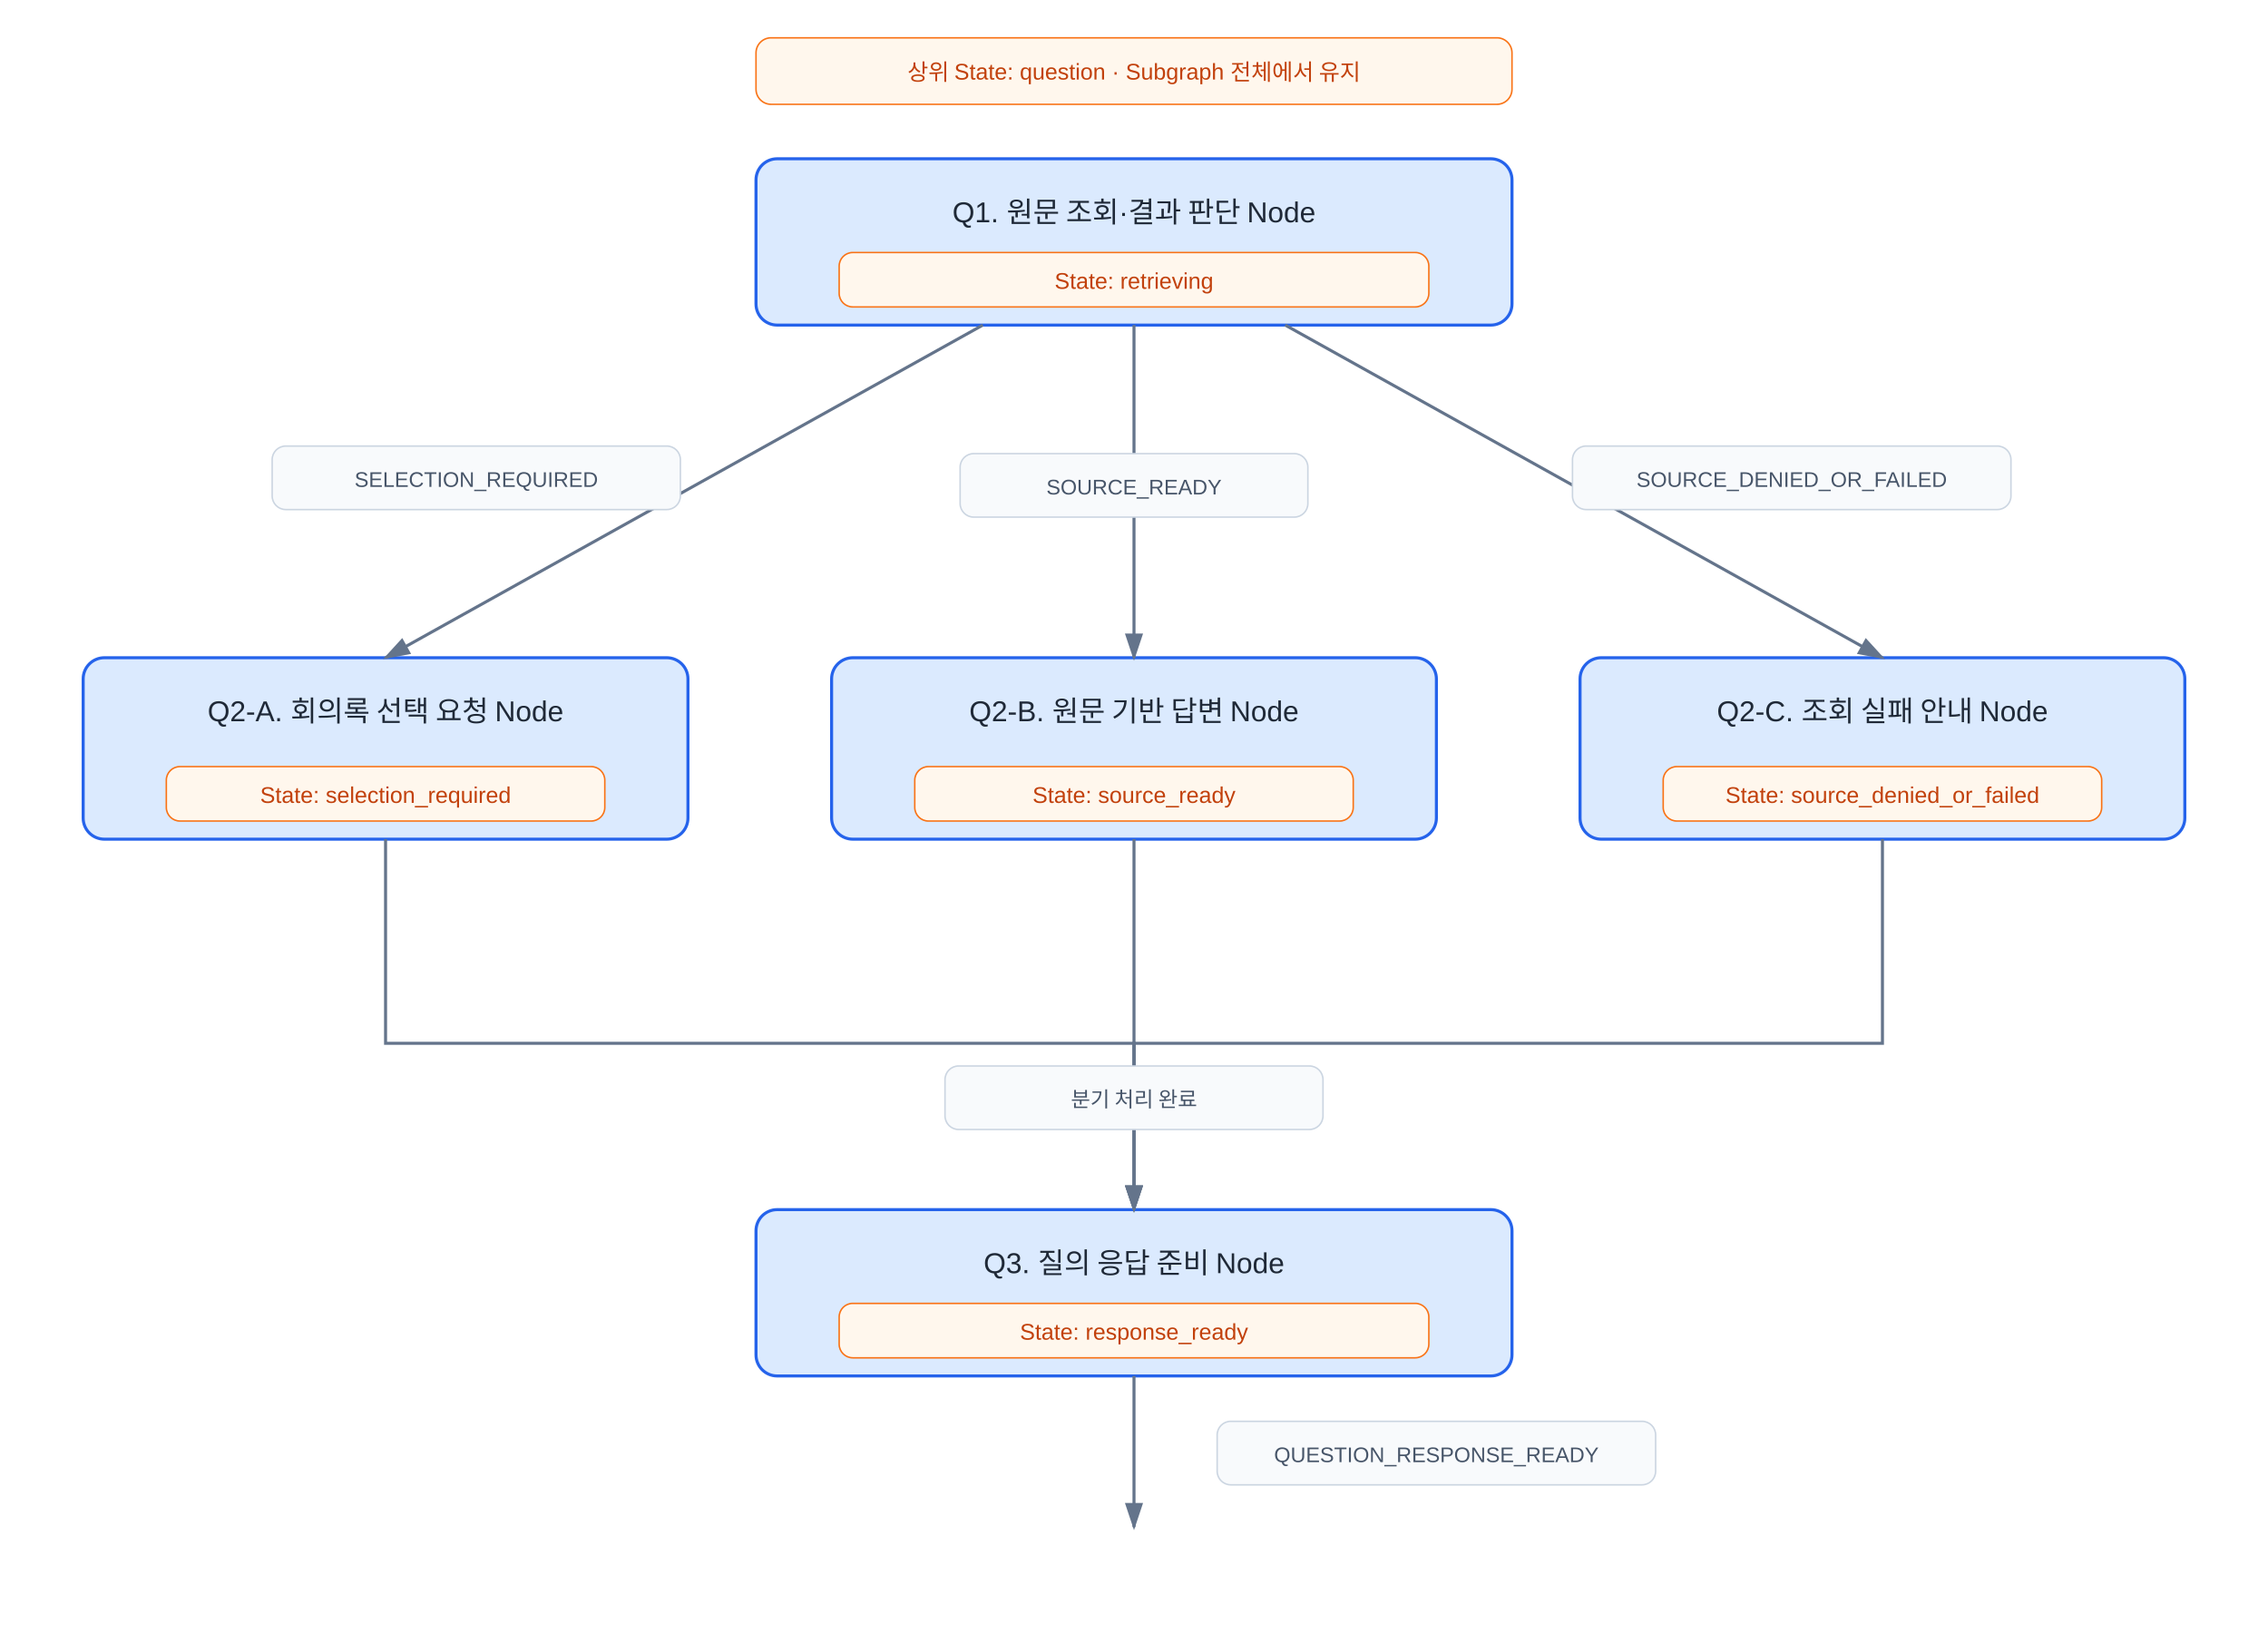
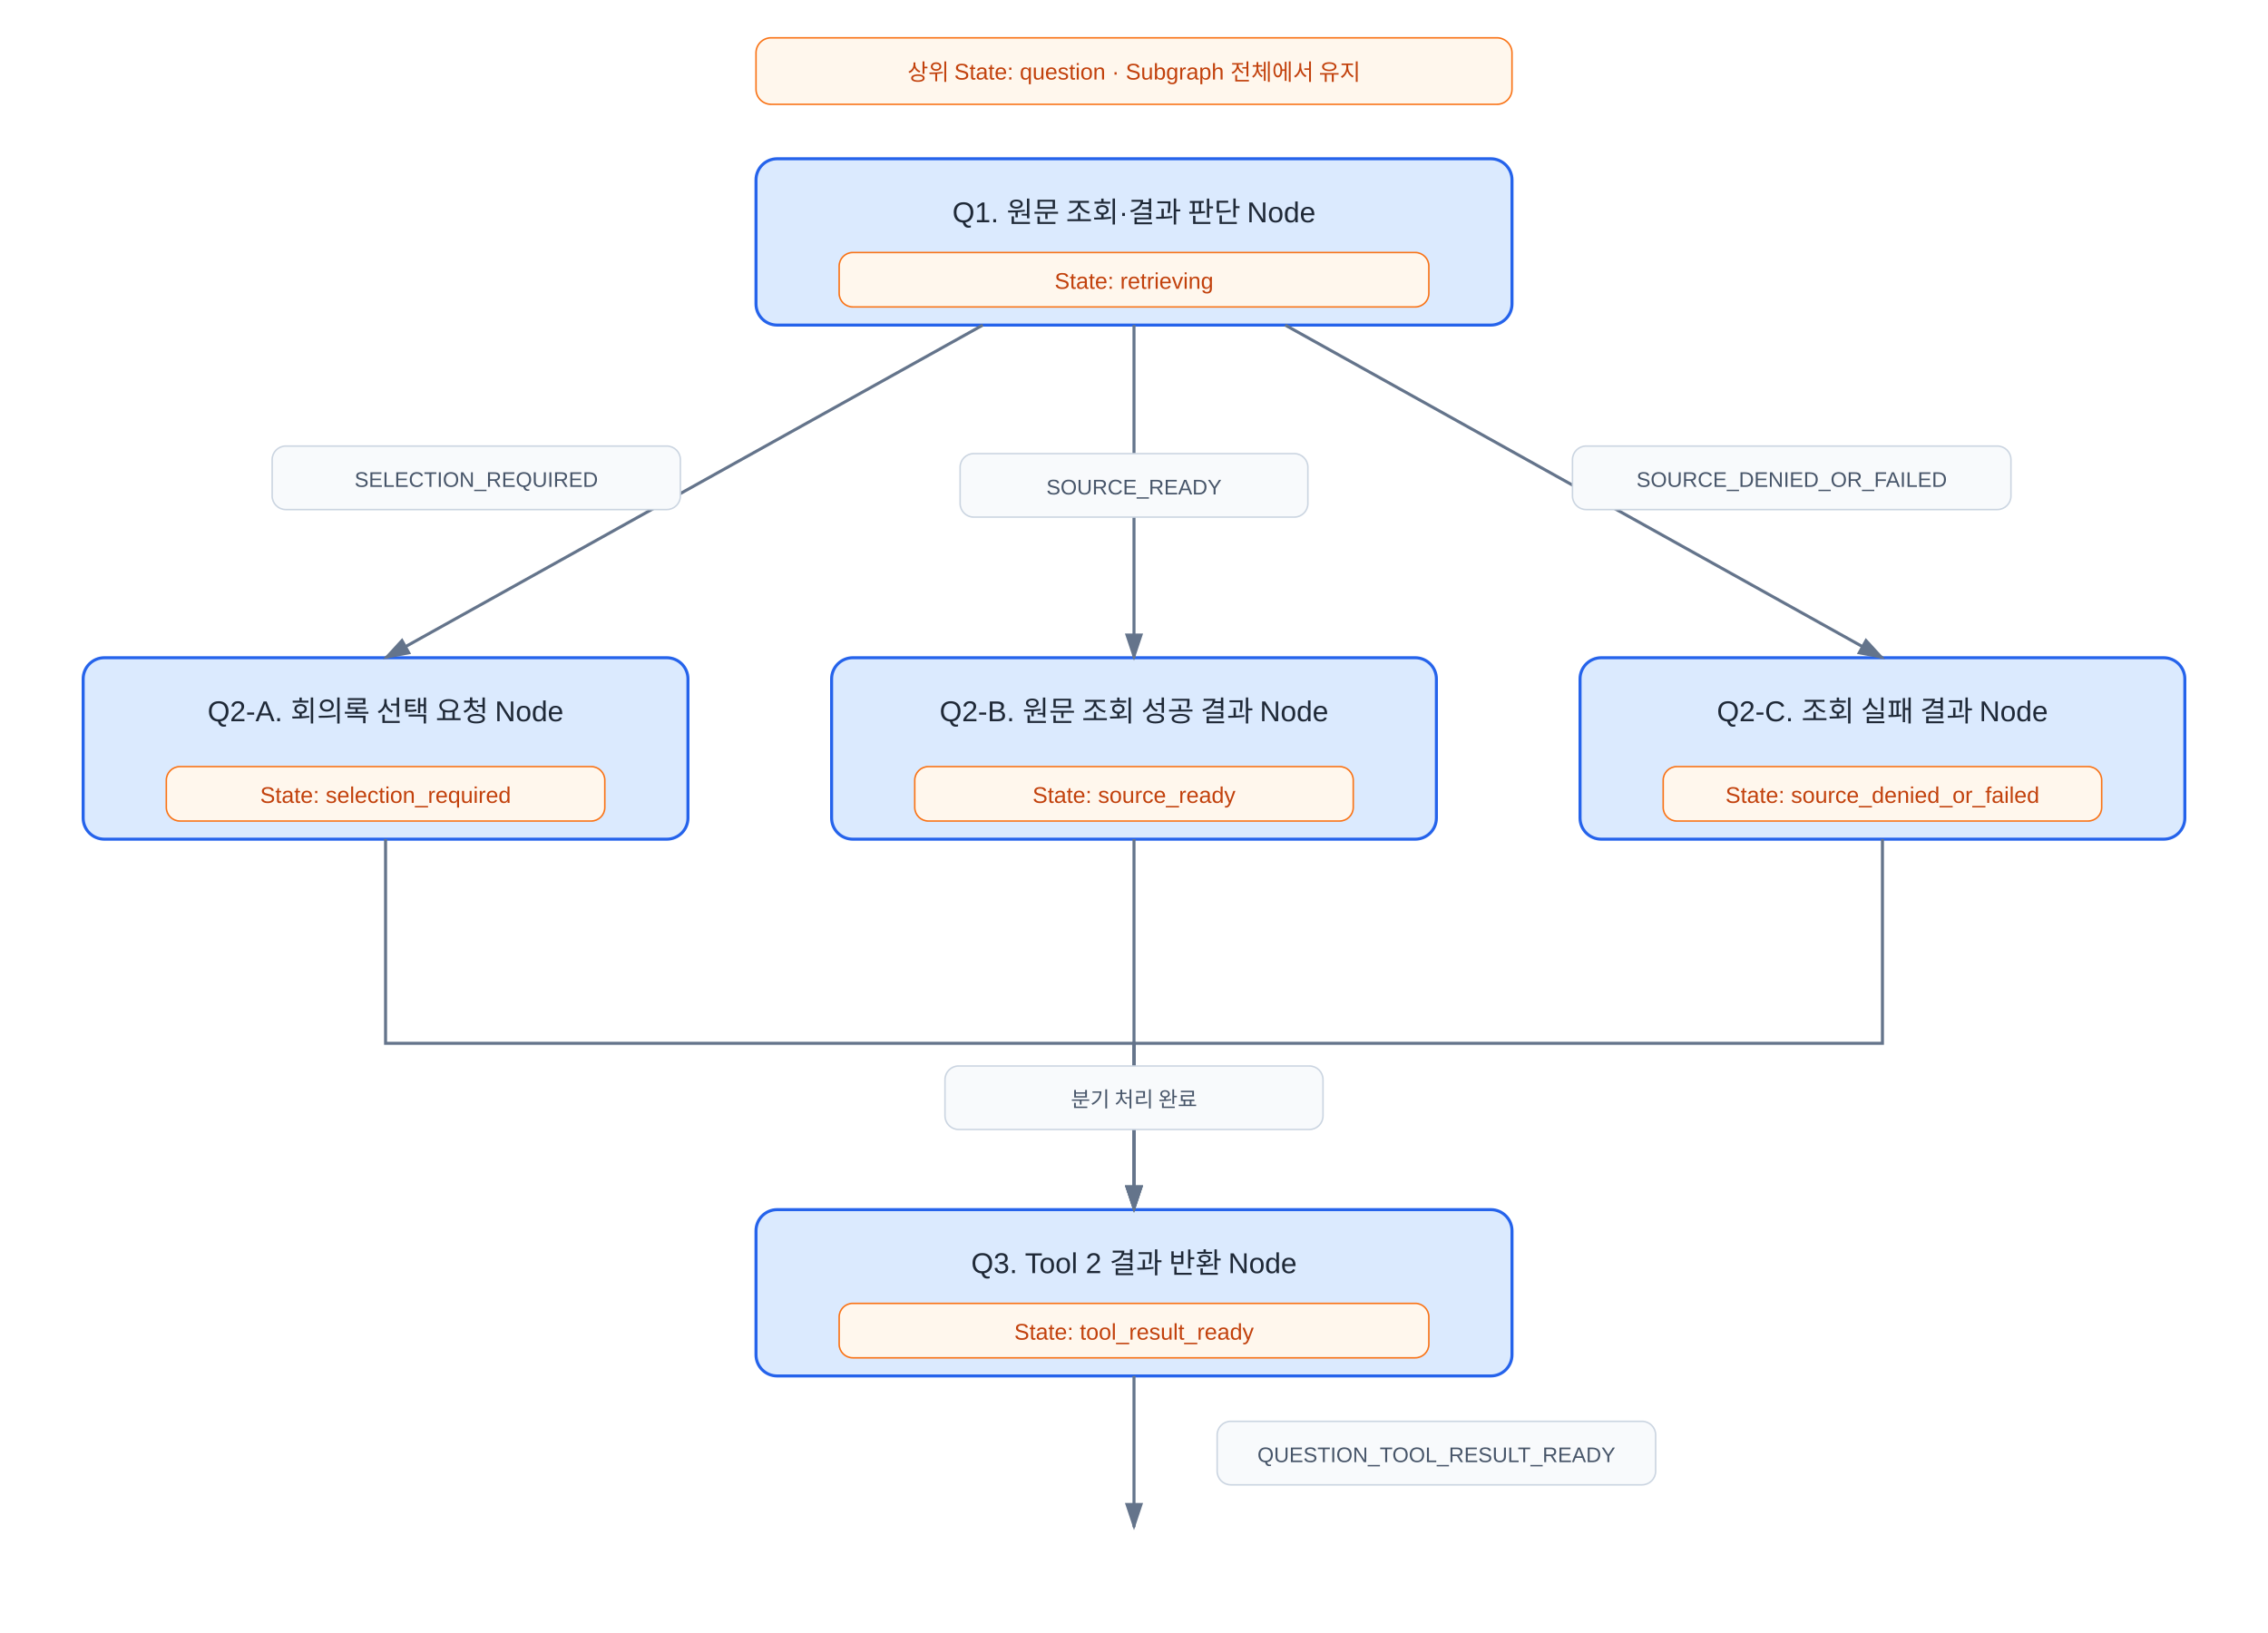
<svg xmlns="http://www.w3.org/2000/svg" width="1500" height="1080" viewBox="0 0 1500 1080">
  <defs>
    <marker id="arr" markerWidth="10" markerHeight="10" refX="8" refY="3" orient="auto" markerUnits="strokeWidth">
      <path d="M0,0 L0,6 L9,3 z" fill="#64748b" />
    </marker>
    <style>.n{fill:#dbeafe;stroke:#2563eb;stroke-width:2}.st{fill:#fff7ed;stroke:#f97316}.ed{fill:none;stroke:#64748b;stroke-width:2;marker-end:url(#arr)}.lb{fill:#f8fafc;stroke:#cbd5e1}.t{font-family:"Malgun Gothic",Arial,sans-serif;fill:#1f2937;text-anchor:middle}.s{font-family:"Malgun Gothic",Arial,sans-serif;fill:#c2410c;text-anchor:middle}.e{font-family:"Malgun Gothic",Arial,sans-serif;fill:#475569;text-anchor:middle}</style>
  </defs>
  <rect width="100%" height="100%" fill="#fff" />
  <rect class="st" x="500" y="25" width="500" height="44" rx="10" />
  <text class="s" x="750" y="53" font-size="15">상위 State: question · Subgraph 전체에서 유지</text>
  <rect class="n" x="500" y="105" width="500" height="110" rx="14" />
  <text class="t" x="750" y="147" font-size="19">Q1. 원문 조회·결과 판단 Node</text>
  <rect class="st" x="555" y="167" width="390" height="36" rx="9" />
  <text class="s" x="750" y="191" font-size="15">State: retrieving</text>
  <rect class="n" x="55" y="435" width="400" height="120" rx="14" />
  <text class="t" x="255" y="477" font-size="19">Q2-A. 회의록 선택 요청 Node</text>
  <rect class="st" x="110" y="507" width="290" height="36" rx="9" />
  <text class="s" x="255" y="531" font-size="15">State: selection_required</text>
  <rect class="n" x="550" y="435" width="400" height="120" rx="14" />
-   <text class="t" x="750" y="477" font-size="19">Q2-B. 원문 기반 답변 Node</text>
+   <text class="t" x="750" y="477" font-size="19">Q2-B. 원문 조회 성공 결과 Node</text>
  <rect class="st" x="605" y="507" width="290" height="36" rx="9" />
  <text class="s" x="750" y="531" font-size="15">State: source_ready</text>
  <rect class="n" x="1045" y="435" width="400" height="120" rx="14" />
-   <text class="t" x="1245" y="477" font-size="19">Q2-C. 조회 실패 안내 Node</text>
+   <text class="t" x="1245" y="477" font-size="19">Q2-C. 조회 실패 결과 Node</text>
  <rect class="st" x="1100" y="507" width="290" height="36" rx="9" />
  <text class="s" x="1245" y="531" font-size="15">State: source_denied_or_failed</text>
  <rect class="n" x="500" y="800" width="500" height="110" rx="14" />
-   <text class="t" x="750" y="842" font-size="19">Q3. 질의 응답 준비 Node</text>
+   <text class="t" x="750" y="842" font-size="19">Q3. Tool 2 결과 반환 Node</text>
  <rect class="st" x="555" y="862" width="390" height="36" rx="9" />
-   <text class="s" x="750" y="886" font-size="15">State: response_ready</text>
+   <text class="s" x="750" y="886" font-size="15">State: tool_result_ready</text>
  <path class="ed" d="M650 215 L255 435" />
  <path class="ed" d="M750 215 V435" />
  <path class="ed" d="M850 215 L1245 435" />
  <rect class="lb" x="180" y="295" width="270" height="42" rx="9" />
  <text class="e" x="315" y="322" font-size="14">SELECTION_REQUIRED</text>
  <rect class="lb" x="635" y="300" width="230" height="42" rx="9" />
  <text class="e" x="750" y="327" font-size="14">SOURCE_READY</text>
  <rect class="lb" x="1040" y="295" width="290" height="42" rx="9" />
  <text class="e" x="1185" y="322" font-size="14">SOURCE_DENIED_OR_FAILED</text>
  <path class="ed" d="M255 555 V690 H750 V800" />
  <path class="ed" d="M750 555 V800" />
  <path class="ed" d="M1245 555 V690 H750 V800" />
  <rect class="lb" x="625" y="705" width="250" height="42" rx="9" />
  <text class="e" x="750" y="732" font-size="14">분기 처리 완료</text>
  <path class="ed" d="M750 910 V1010" />
  <rect class="lb" x="805" y="940" width="290" height="42" rx="9" />
-   <text class="e" x="950" y="967" font-size="14">QUESTION_RESPONSE_READY</text>
+   <text class="e" x="950" y="967" font-size="14">QUESTION_TOOL_RESULT_READY</text>
</svg>
